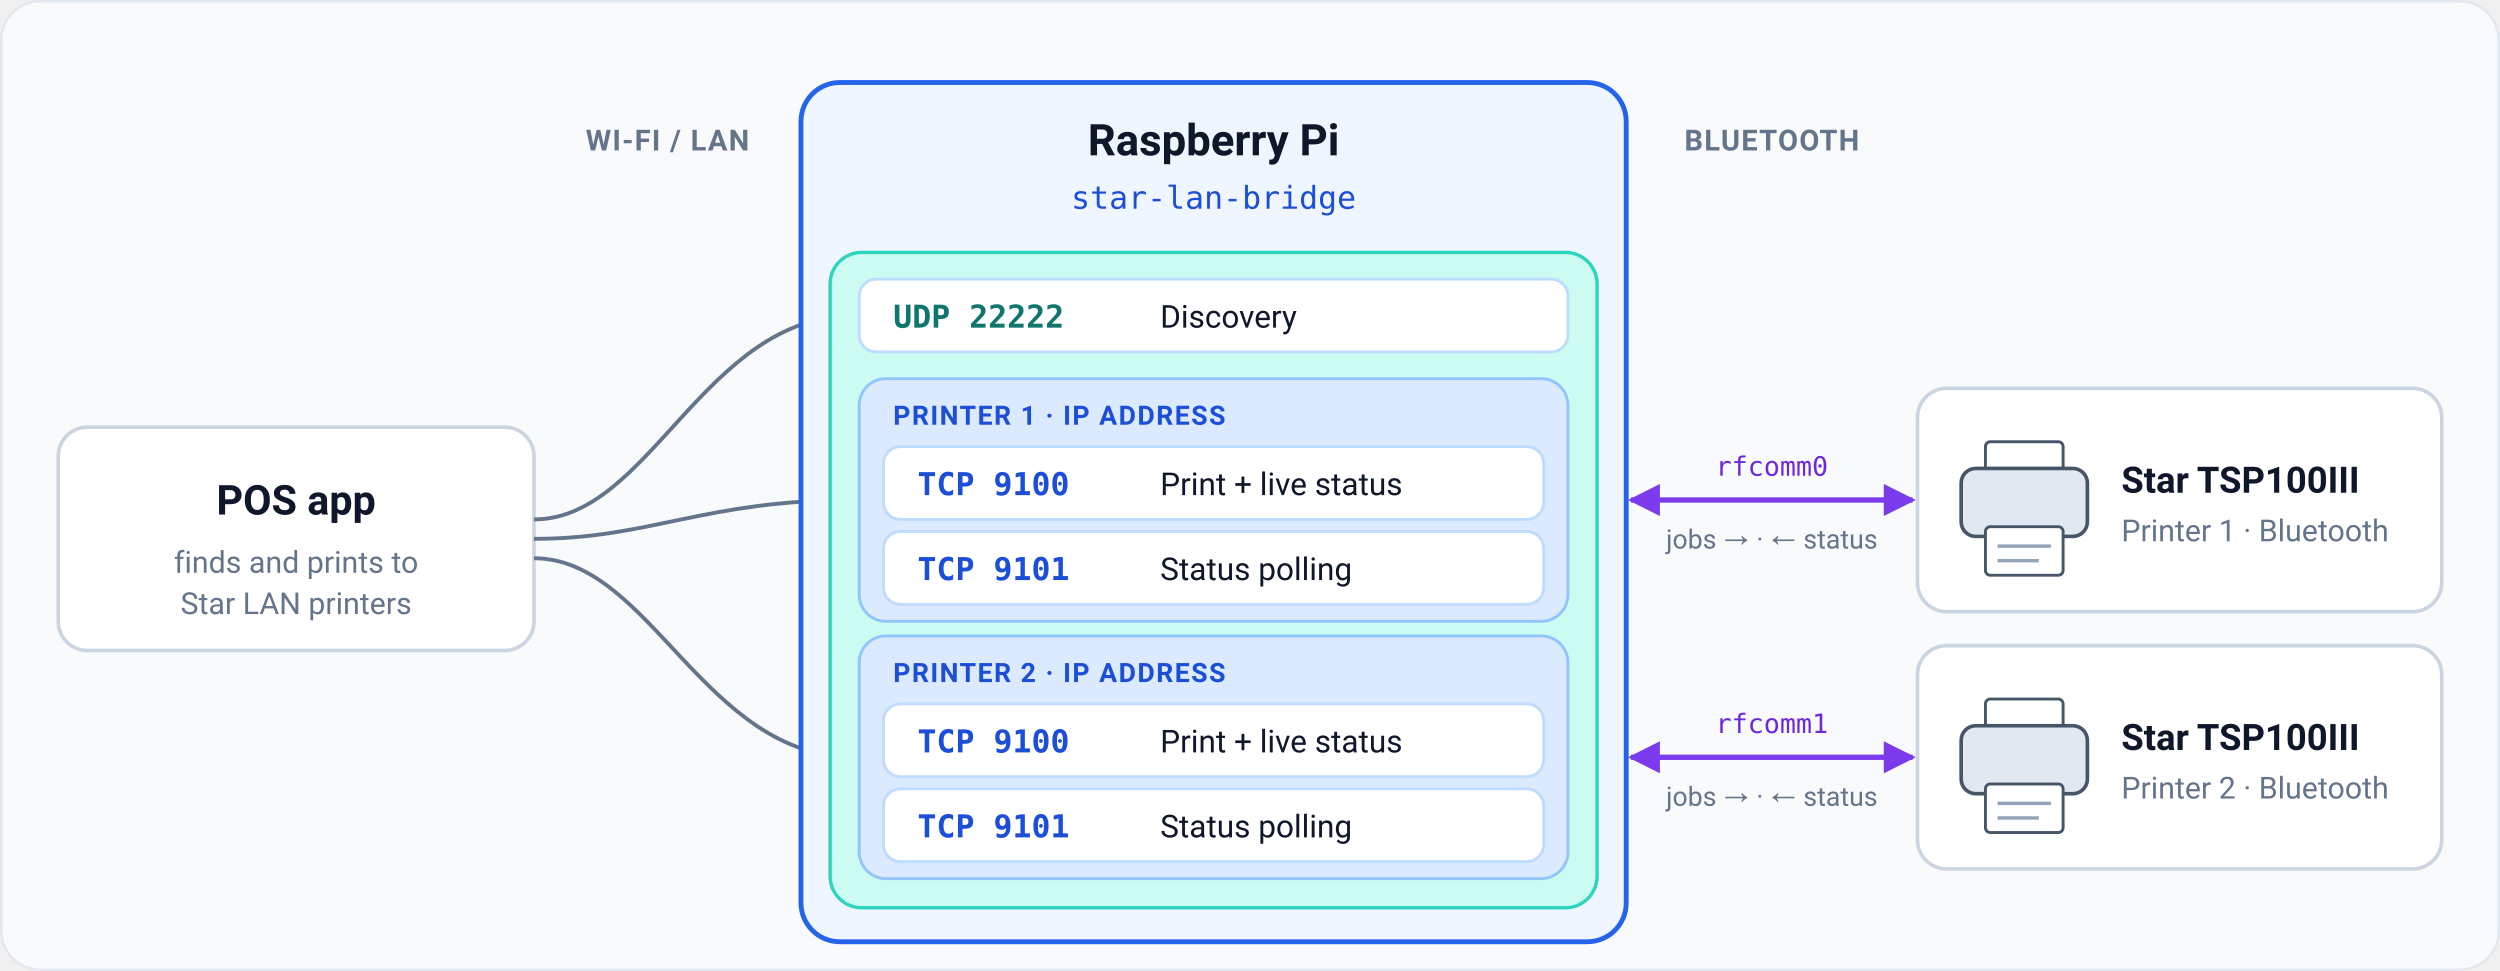
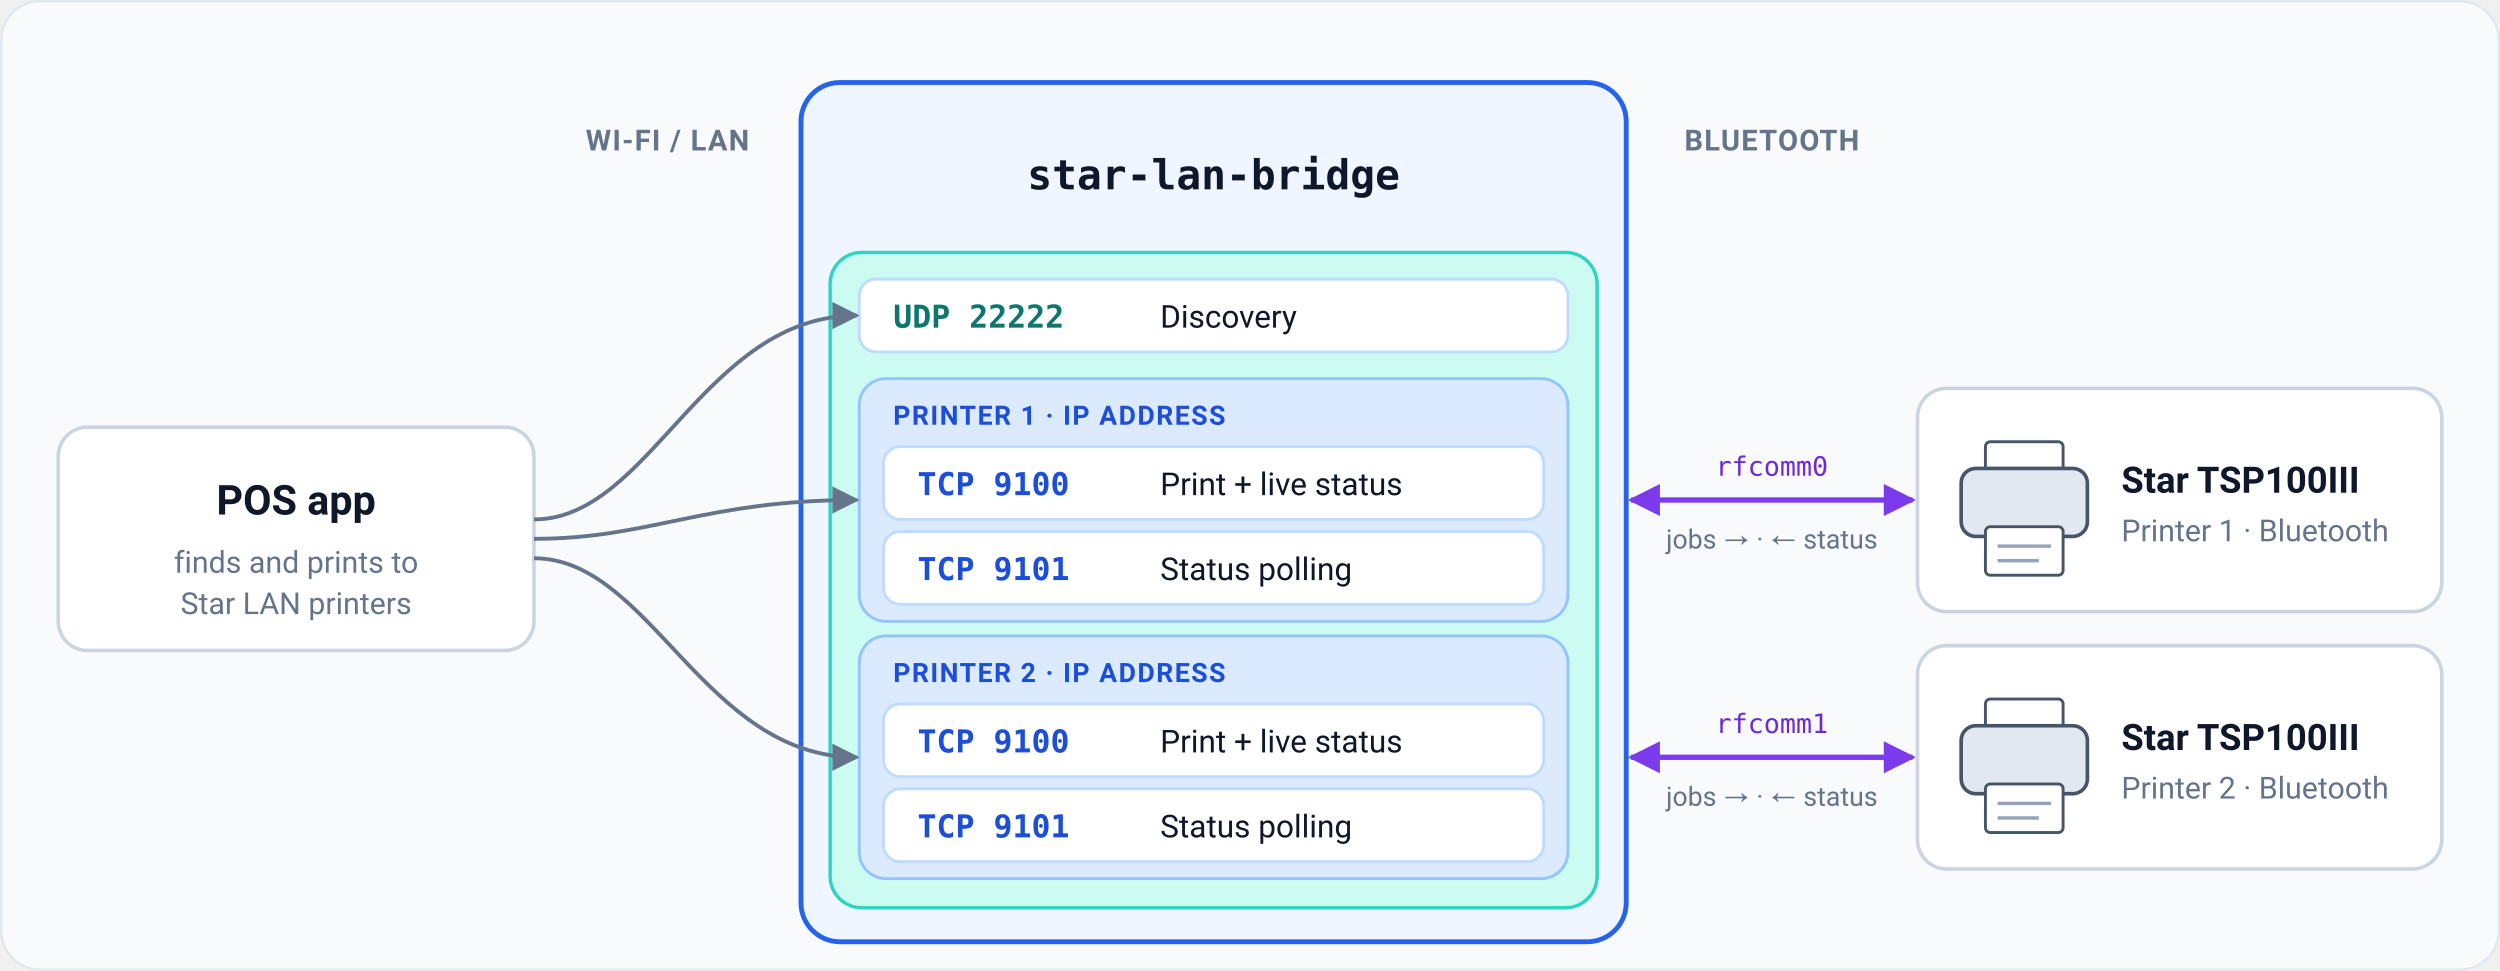
<svg xmlns="http://www.w3.org/2000/svg" viewBox="0 0 1030 400" width="1030" height="400" role="img" aria-labelledby="t d">
  <style>
    .card { fill: #f8fafc; stroke: #e2e8f0; }
    .box { fill: #ffffff; stroke: #cbd5e1; stroke-width: 1.5; }
    .dev { fill: #eff6ff; stroke: #2563eb; stroke-width: 2; }
    .disc { fill: #ccfbf1; stroke: #2dd4bf; stroke-width: 1.4; }
    .dacc { fill: #0f766e; }
    .grp { fill: #dbeafe; stroke: #93c5fd; stroke-width: 1.2; }
    .chip { fill: #ffffff; stroke: #bfdbfe; stroke-width: 1.2; }
    .ink { fill: #0f172a; }
    .muted { fill: #64748b; }
    .acc { fill: #1d4ed8; }
    .bt { fill: #6d28d9; }
    .wire { stroke: #64748b; stroke-width: 1.6; fill: none; }
    .btw { stroke: #7c3aed; stroke-width: 2.2; fill: none; }
    .ah { fill: #64748b; }
    .ahb { fill: #7c3aed; }
    .icon { fill: #e2e8f0; stroke: #475569; stroke-width: 1.5; }
    .paper { fill: #ffffff; stroke: #475569; stroke-width: 1.2; }
    .line { stroke: #94a3b8; stroke-width: 1.4; }
    text { font-family: -apple-system, BlinkMacSystemFont, "Segoe UI", Roboto, Helvetica, Arial, sans-serif; }
    .mono { font-family: ui-monospace, SFMono-Regular, Menlo, Consolas, monospace; }
    @media (prefers-color-scheme: dark) {
      .card { fill: #0f172a; stroke: #1e293b; }
      .box { fill: #1e293b; stroke: #334155; }
      .dev { fill: #172554; stroke: #60a5fa; }
      .disc { fill: #134e4a; stroke: #14b8a6; }
      .dacc { fill: #5eead4; }
      .grp { fill: #1e3a8a; stroke: #3b82f6; }
      .chip { fill: #0f172a; stroke: #1e40af; }
      .ink { fill: #e2e8f0; }
      .muted { fill: #94a3b8; }
      .acc { fill: #93c5fd; }
      .bt { fill: #c4b5fd; }
      .wire { stroke: #94a3b8; }
      .btw { stroke: #a78bfa; }
      .ah { fill: #94a3b8; }
      .ahb { fill: #a78bfa; }
      .icon { fill: #334155; stroke: #cbd5e1; }
      .paper { fill: #f8fafc; stroke: #cbd5e1; }
      .line { stroke: #94a3b8; }
    }
  </style>
  <defs>
    <marker id="a" viewBox="0 0 10 10" refX="9" refY="5" markerWidth="7" markerHeight="7" orient="auto-start-reverse">
      <path class="ah" d="M0 0 L10 5 L0 10 z" />
    </marker>
    <marker id="b" viewBox="0 0 10 10" refX="9" refY="5" markerWidth="6" markerHeight="6" orient="auto-start-reverse">
      <path class="ahb" d="M0 0 L10 5 L0 10 z" />
    </marker>
  </defs>
  <rect class="card" x="0.5" y="0.5" width="1029" height="399" rx="16" />
  <rect class="box" x="24" y="176" width="196" height="92" rx="12" />
  <text class="ink" x="122" y="212" text-anchor="middle" font-size="17" font-weight="600">POS app</text>
  <text class="muted" x="122" y="236" text-anchor="middle" font-size="12.5">finds and prints to</text>
  <text class="muted" x="122" y="253" text-anchor="middle" font-size="12.5">Star LAN printers</text>
  <text class="muted" x="275" y="62" text-anchor="middle" font-size="12" font-weight="600" letter-spacing="0.5">WI-FI / LAN</text>
-   <path class="wire" d="M220 214 C 268 214, 290 130, 352 130" marker-end="url(#a)" />
-   <path class="wire" d="M220 222 C 268 222, 290 206, 352 206" marker-end="url(#a)" />
-   <path class="wire" d="M220 230 C 268 230, 290 312, 352 312" marker-end="url(#a)" />
  <rect class="dev" x="330" y="34" width="340" height="354" rx="16" />
-   <text class="ink" x="500" y="64" text-anchor="middle" font-size="18" font-weight="700">Raspberry Pi</text>
-   <text class="acc mono" x="500" y="86" text-anchor="middle" font-size="13">star-lan-bridge</text>
+   <text class="ink mono" x="500" y="78" text-anchor="middle" font-size="17" font-weight="700">star-lan-bridge</text>
  <rect class="disc" x="342" y="104" width="316" height="270" rx="13" />
  <rect class="chip" x="354" y="115" width="292" height="30" rx="7" />
  <text class="dacc mono" x="368" y="135" font-size="13" font-weight="700">UDP 22222</text>
  <text class="ink" x="478" y="135" font-size="13">Discovery</text>
  <rect class="grp" x="354" y="156" width="292" height="100" rx="11" />
  <text class="acc" x="368" y="175" font-size="11" font-weight="700" letter-spacing="0.6">PRINTER 1 · IP ADDRESS</text>
  <rect class="chip" x="364" y="184" width="272" height="30" rx="7" />
  <text class="acc mono" x="378" y="204" font-size="13" font-weight="700">TCP 9100</text>
  <text class="ink" x="478" y="204" font-size="13">Print + live status</text>
  <rect class="chip" x="364" y="219" width="272" height="30" rx="7" />
  <text class="acc mono" x="378" y="239" font-size="13" font-weight="700">TCP 9101</text>
  <text class="ink" x="478" y="239" font-size="13">Status polling</text>
  <rect class="grp" x="354" y="262" width="292" height="100" rx="11" />
  <text class="acc" x="368" y="281" font-size="11" font-weight="700" letter-spacing="0.6">PRINTER 2 · IP ADDRESS</text>
  <rect class="chip" x="364" y="290" width="272" height="30" rx="7" />
  <text class="acc mono" x="378" y="310" font-size="13" font-weight="700">TCP 9100</text>
  <text class="ink" x="478" y="310" font-size="13">Print + live status</text>
  <rect class="chip" x="364" y="325" width="272" height="30" rx="7" />
  <text class="acc mono" x="378" y="345" font-size="13" font-weight="700">TCP 9101</text>
  <text class="ink" x="478" y="345" font-size="13">Status polling</text>
+   <path class="wire" d="M220 214 C 268 214, 290 130, 353 130" marker-end="url(#a)" />
+   <path class="wire" d="M220 222 C 268 222, 290 206, 353 206" marker-end="url(#a)" />
+   <path class="wire" d="M220 230 C 268 230, 290 312, 353 312" marker-end="url(#a)" />
  <text class="muted" x="730" y="62" text-anchor="middle" font-size="12" font-weight="600" letter-spacing="0.5">BLUETOOTH</text>
  <text class="bt mono" x="730" y="196" text-anchor="middle" font-size="11">rfcomm0</text>
  <path class="btw" d="M672 206 L 788 206" marker-start="url(#b)" marker-end="url(#b)" />
  <text class="bt mono" x="730" y="302" text-anchor="middle" font-size="11">rfcomm1</text>
  <path class="btw" d="M672 312 L 788 312" marker-start="url(#b)" marker-end="url(#b)" />
  <text class="muted" x="730" y="226" text-anchor="middle" font-size="11">jobs → · ← status</text>
  <text class="muted" x="730" y="332" text-anchor="middle" font-size="11">jobs → · ← status</text>
  <rect class="box" x="790" y="160" width="216" height="92" rx="12" />
  <rect class="paper" x="818" y="182" width="32" height="14" rx="2" />
  <rect class="icon" x="808" y="193" width="52" height="28" rx="6" />
  <rect class="paper" x="818" y="217" width="32" height="20" rx="2" />
  <line class="line" x1="823" y1="225" x2="845" y2="225" />
  <line class="line" x1="823" y1="231" x2="840" y2="231" />
  <text class="ink" x="874" y="203" font-size="15" font-weight="600">Star TSP100III</text>
  <text class="muted" x="874" y="223" font-size="12.5">Printer 1 · Bluetooth</text>
  <rect class="box" x="790" y="266" width="216" height="92" rx="12" />
  <rect class="paper" x="818" y="288" width="32" height="14" rx="2" />
  <rect class="icon" x="808" y="299" width="52" height="28" rx="6" />
  <rect class="paper" x="818" y="323" width="32" height="20" rx="2" />
  <line class="line" x1="823" y1="331" x2="845" y2="331" />
  <line class="line" x1="823" y1="337" x2="840" y2="337" />
  <text class="ink" x="874" y="309" font-size="15" font-weight="600">Star TSP100III</text>
  <text class="muted" x="874" y="329" font-size="12.5">Printer 2 · Bluetooth</text>
</svg>
